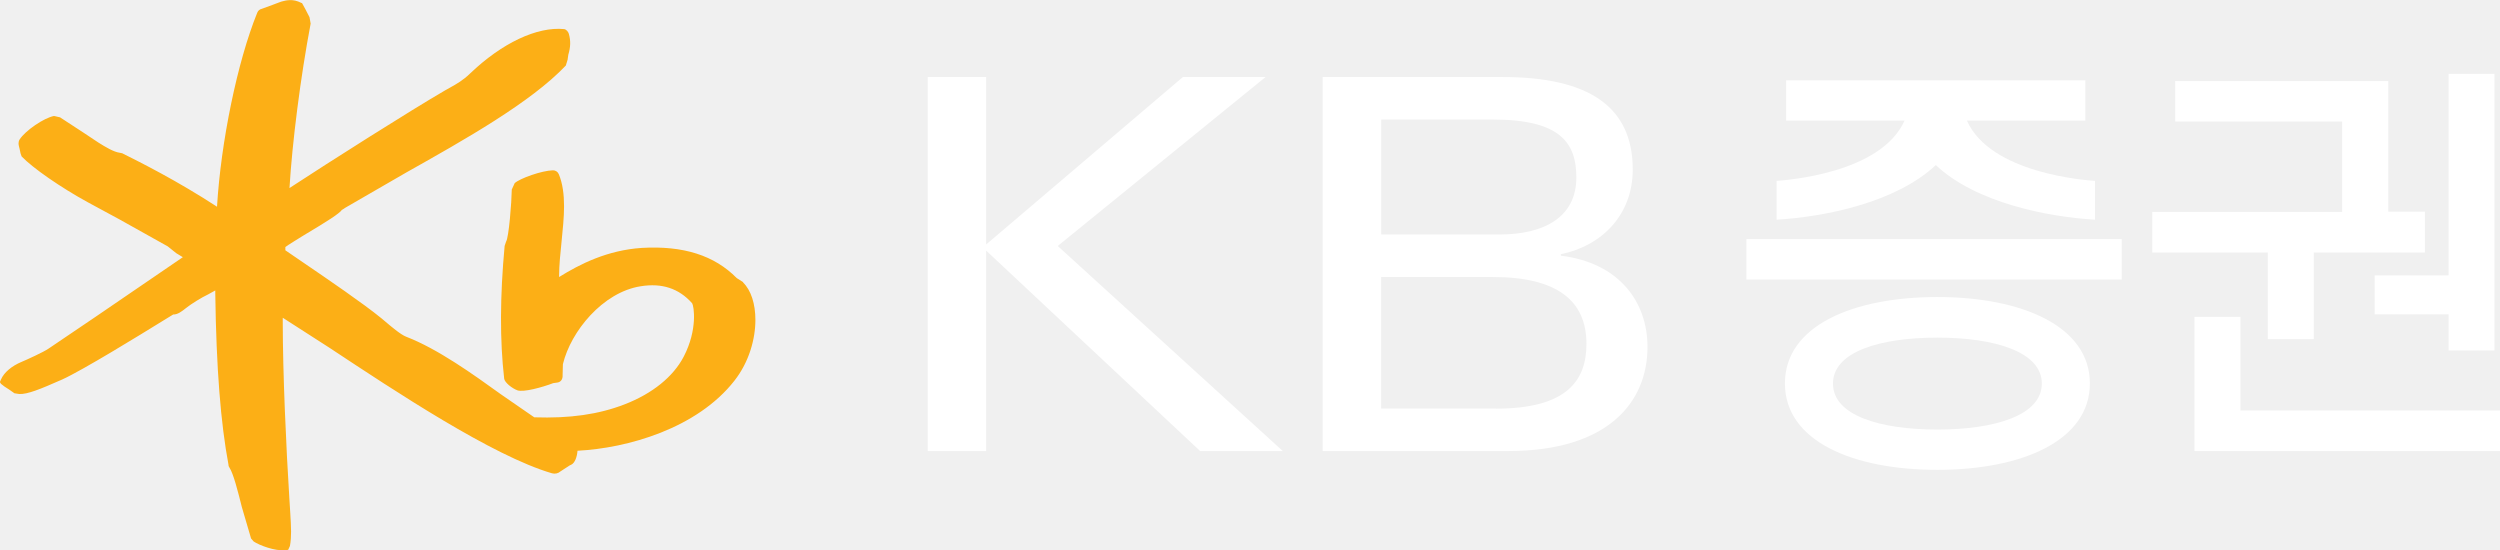
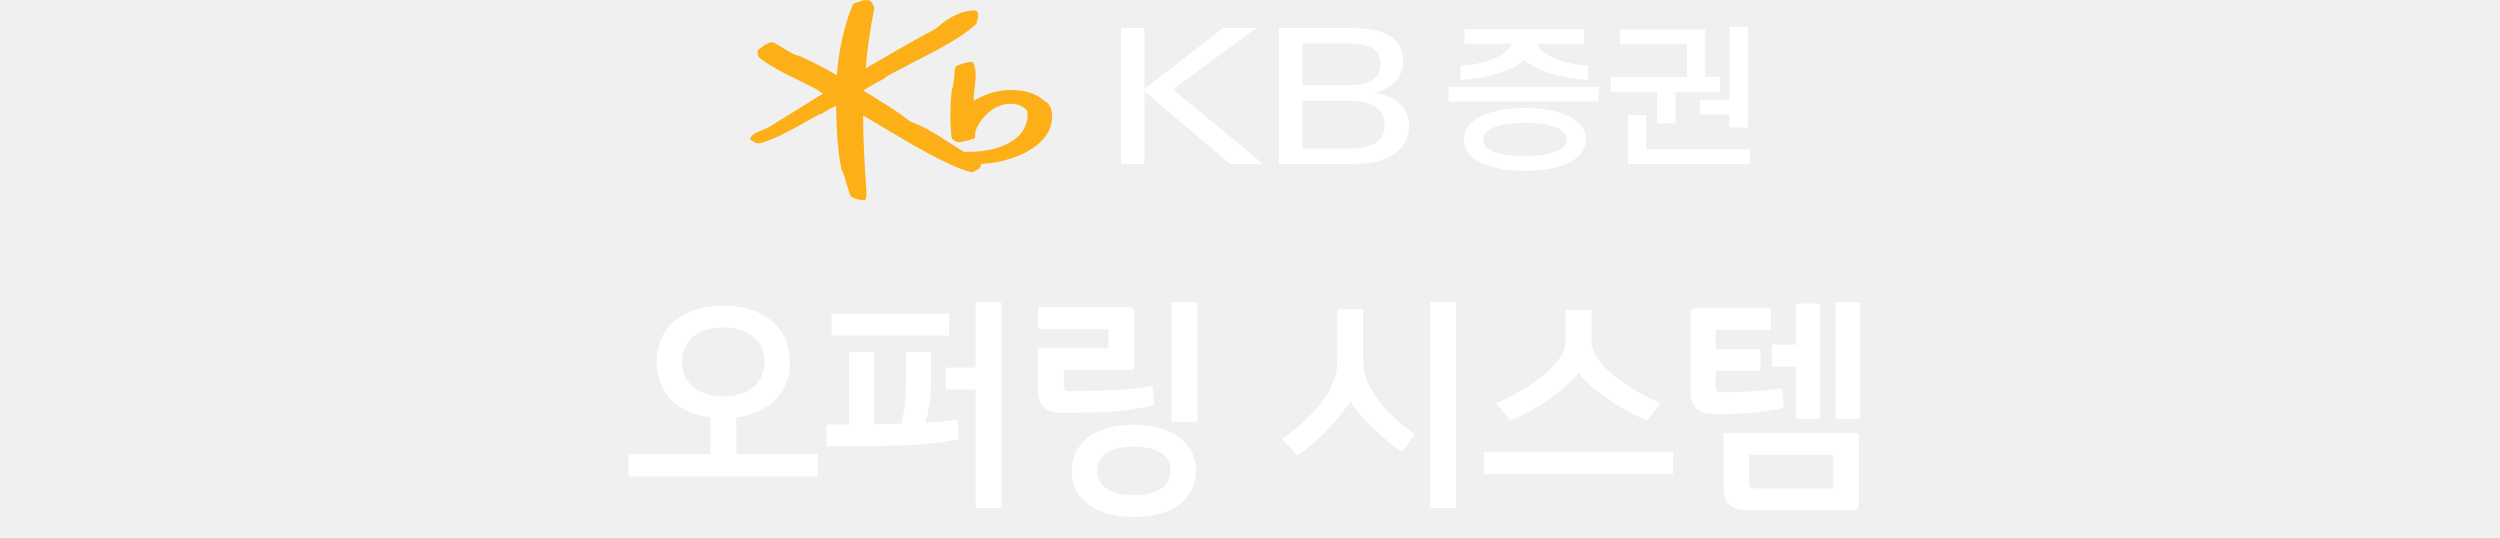
- <svg xmlns="http://www.w3.org/2000/svg" width="100" height="22" viewBox="0 0 100 22" fill="none">
-   <g clip-path="url(#clip0_315_9416)">
-     <path d="M29.731 11.29L29.468 11.122C28.574 10.215 27.335 9.821 25.676 9.916C24.297 10.006 23.199 10.561 22.364 11.081C22.364 11.069 22.364 11.057 22.364 11.045C22.364 10.603 22.416 10.125 22.463 9.66C22.51 9.188 22.562 8.704 22.562 8.251C22.562 7.797 22.51 7.343 22.352 6.967C22.311 6.872 22.224 6.812 22.118 6.812C21.669 6.824 20.798 7.134 20.588 7.325L20.471 7.582C20.465 8.084 20.354 9.499 20.243 9.666L20.185 9.839C19.998 11.857 19.992 13.624 20.167 15.146C20.185 15.296 20.471 15.528 20.693 15.612C20.932 15.701 21.692 15.493 22.13 15.325L22.294 15.302C22.434 15.284 22.516 15.164 22.504 15.003L22.516 14.567C22.831 13.254 24.11 11.69 25.624 11.451C26.477 11.313 27.154 11.534 27.686 12.131C27.756 12.239 27.914 13.182 27.347 14.269C26.926 15.075 26.085 15.749 24.987 16.173C23.941 16.579 22.79 16.74 21.371 16.693C21.312 16.651 20.038 15.773 20.038 15.773C18.917 14.967 17.515 13.958 16.247 13.469C16.025 13.385 15.628 13.045 15.388 12.842L15.26 12.734C14.529 12.137 13.139 11.188 12.017 10.424C12.017 10.424 11.515 10.078 11.415 10.012C11.415 9.97 11.415 9.881 11.415 9.881C11.445 9.845 12.146 9.415 12.146 9.415C13.127 8.83 13.583 8.537 13.682 8.388C13.665 8.412 13.811 8.31 13.811 8.31C13.817 8.31 16.247 6.902 16.247 6.902C18.584 5.588 21.236 4.096 22.633 2.621L22.703 2.394L22.732 2.191C22.825 1.875 22.831 1.636 22.755 1.355C22.732 1.278 22.662 1.182 22.568 1.164C21.482 1.057 20.079 1.719 18.8 2.943C18.514 3.218 18.268 3.355 18.011 3.499L17.819 3.606C16.411 4.424 13.238 6.436 11.579 7.522C11.69 5.696 12.017 3.104 12.426 0.943L12.38 0.687L12.21 0.358L12.082 0.125L12.046 0.113C11.713 -0.06 11.445 0.012 11.246 0.066L10.913 0.191L10.475 0.352C10.387 0.37 10.323 0.424 10.288 0.513C9.493 2.472 8.833 5.69 8.681 8.269C7.098 7.236 5.632 6.502 4.913 6.143L4.89 6.131L4.802 6.113C4.545 6.078 4.23 5.887 3.926 5.696C3.897 5.678 3.324 5.296 3.324 5.296L2.401 4.693L2.162 4.639C1.764 4.71 1.005 5.23 0.783 5.582C0.754 5.63 0.742 5.684 0.742 5.731C0.742 5.803 0.765 5.881 0.783 5.952L0.824 6.143L0.865 6.257C1.303 6.716 2.419 7.493 3.511 8.09L4.779 8.776L6.713 9.857L7.046 10.125L7.273 10.263C7.273 10.263 7.297 10.281 7.314 10.287C6.8 10.639 3.792 12.693 3.792 12.693L1.94 13.946C1.764 14.072 1.034 14.406 0.87 14.472C0.467 14.639 0.164 14.896 0.041 15.176L-0.006 15.284L0.041 15.355L0.181 15.463L0.374 15.588L0.578 15.731L0.771 15.761C1.098 15.773 1.577 15.582 2.483 15.182C3.312 14.806 5.562 13.421 6.52 12.83L6.929 12.579C7.098 12.591 7.285 12.448 7.449 12.316C7.642 12.161 8.062 11.899 8.319 11.779C8.325 11.779 8.471 11.695 8.611 11.618C8.611 11.66 8.611 11.731 8.611 11.731C8.652 14.74 8.827 16.925 9.143 18.609V18.639L9.178 18.704C9.336 18.943 9.517 19.654 9.675 20.287L10.043 21.54L10.148 21.66C10.358 21.803 10.995 22.054 11.421 22.006L11.527 21.994L11.597 21.839C11.632 21.654 11.643 21.469 11.643 21.266C11.643 21.039 11.626 20.782 11.608 20.472L11.579 20.018C11.445 17.922 11.31 14.89 11.31 12.872C11.31 12.818 11.31 12.764 11.31 12.71C11.661 12.937 13.186 13.916 13.186 13.916C15.786 15.636 19.706 18.239 22.077 18.931C22.2 18.967 22.329 18.937 22.422 18.854L22.79 18.615L22.855 18.585C22.989 18.519 23.082 18.287 23.1 18.03C25.098 17.928 27.884 17.14 29.38 15.224C29.959 14.484 30.216 13.57 30.216 12.794C30.216 12.155 30.04 11.606 29.725 11.302L29.731 11.29Z" fill="#FCAF16" />
-     <path d="M87.778 18.042V12.675H89.619V16.418H100V18.042H87.778Z" fill="white" />
-     <path d="M97.943 2.955V11.015H94.987V12.573H97.943V14.018H99.778V2.955H97.943Z" fill="white" />
-     <path d="M90.711 13.564V10.101H86.09V8.478H93.685V4.86H87.007V3.242H95.531V8.466H96.997V10.101H92.551V13.564H90.711Z" fill="white" />
-     <path d="M84.869 9.564H69.855V11.182H84.869V9.564Z" fill="white" />
-     <path d="M77.496 17.182C75.183 17.182 73.319 16.615 73.319 15.343C73.319 14.072 75.189 13.505 77.496 13.505C79.804 13.505 81.673 14.078 81.673 15.343C81.673 16.609 79.804 17.182 77.496 17.182ZM77.496 11.881C74.131 11.881 71.397 13.021 71.397 15.337C71.397 17.654 74.131 18.794 77.496 18.794C80.861 18.794 83.595 17.636 83.595 15.337C83.595 13.039 80.861 11.881 77.496 11.881Z" fill="white" />
-     <path d="M83.794 7.236C83.438 7.206 79.623 6.949 78.676 4.824H83.414V3.212H71.444V4.824H76.182C75.235 6.949 71.42 7.206 71.064 7.236V8.788C72.963 8.675 75.825 8.113 77.432 6.603C79.038 8.113 81.901 8.675 83.8 8.788V7.236H83.794Z" fill="white" />
-     <path d="M37.109 3.081H39.446V9.779L47.316 3.081H50.622L42.309 9.839L51.312 18.042H48.005L39.446 10.024V18.042H37.109V3.081Z" fill="white" />
-     <path d="M62.435 10.227V10.167C64.077 9.833 65.31 8.591 65.31 6.782C65.31 4.245 63.522 3.081 60.098 3.081H52.907V18.042H60.326C64.299 18.042 65.9 16.107 65.9 13.875C65.9 12.095 64.784 10.513 62.429 10.227H62.435ZM55.244 4.782H59.719C62.412 4.782 63.054 5.713 63.054 7.098C63.054 8.693 61.752 9.379 59.993 9.379H55.249V4.782H55.244ZM59.841 16.34H55.244V11.081H59.719C62.289 11.081 63.458 12.03 63.458 13.755C63.458 15.2 62.698 16.346 59.841 16.346V16.34Z" fill="white" />
+ <svg xmlns="http://www.w3.org/2000/svg" width="200" height="43" viewBox="0 0 200 43" fill="none">
+   <g clip-path="url(#clip0_394_39975)">
+     <path d="M83.784 8.211L83.574 8.089C82.859 7.429 81.868 7.142 80.541 7.212C79.438 7.277 78.559 7.681 77.891 8.059C77.891 8.05 77.891 8.041 77.891 8.033C77.891 7.711 77.933 7.364 77.97 7.025C78.008 6.682 78.05 6.33 78.05 6.001C78.05 5.671 78.008 5.341 77.882 5.067C77.849 4.998 77.779 4.954 77.695 4.954C77.335 4.963 76.638 5.189 76.47 5.328L76.377 5.514C76.372 5.879 76.283 6.908 76.194 7.03L76.148 7.155C75.998 8.623 75.993 9.908 76.134 11.015C76.148 11.124 76.377 11.293 76.554 11.354C76.746 11.419 77.353 11.267 77.704 11.146L77.835 11.128C77.947 11.115 78.013 11.028 78.003 10.911L78.013 10.594C78.265 9.639 79.288 8.501 80.499 8.328C81.181 8.228 81.723 8.389 82.149 8.823C82.205 8.901 82.331 9.587 81.878 10.377C81.541 10.963 80.868 11.454 79.99 11.762C79.153 12.057 78.232 12.175 77.096 12.14C77.05 12.11 76.031 11.471 76.031 11.471C75.133 10.885 74.012 10.151 72.998 9.795C72.82 9.735 72.502 9.487 72.311 9.339L72.208 9.261C71.624 8.827 70.511 8.137 69.614 7.581C69.614 7.581 69.212 7.329 69.132 7.281C69.132 7.251 69.132 7.186 69.132 7.186C69.156 7.16 69.717 6.847 69.717 6.847C70.502 6.422 70.866 6.209 70.946 6.1C70.932 6.118 71.049 6.044 71.049 6.044C71.053 6.044 72.998 5.019 72.998 5.019C74.867 4.064 76.989 2.979 78.106 1.906L78.162 1.741L78.185 1.593C78.26 1.363 78.265 1.19 78.204 0.986C78.185 0.929 78.129 0.86 78.055 0.847C77.185 0.768 76.064 1.25 75.04 2.141C74.811 2.34 74.615 2.44 74.409 2.544L74.255 2.622C73.128 3.217 70.591 4.681 69.263 5.471C69.352 4.142 69.614 2.258 69.941 0.686L69.904 0.499L69.768 0.26L69.665 0.091L69.637 0.082C69.371 -0.043 69.156 0.009 68.997 0.048L68.731 0.139L68.38 0.256C68.31 0.269 68.258 0.308 68.23 0.373C67.595 1.798 67.067 4.138 66.945 6.014C65.678 5.262 64.505 4.728 63.931 4.468L63.912 4.459L63.842 4.446C63.636 4.42 63.384 4.281 63.141 4.142C63.117 4.129 62.659 3.851 62.659 3.851L61.921 3.413L61.729 3.374C61.411 3.426 60.804 3.803 60.626 4.06C60.603 4.094 60.593 4.133 60.593 4.168C60.593 4.22 60.612 4.277 60.626 4.329L60.659 4.468L60.692 4.55C61.042 4.885 61.935 5.449 62.809 5.883L63.823 6.383L65.37 7.168L65.636 7.364L65.819 7.464C65.819 7.464 65.837 7.477 65.852 7.481C65.44 7.737 63.033 9.231 63.033 9.231L61.552 10.143C61.411 10.234 60.827 10.477 60.696 10.525C60.374 10.646 60.131 10.833 60.033 11.037L59.995 11.115L60.033 11.167L60.145 11.246L60.299 11.337L60.463 11.441L60.617 11.463C60.879 11.471 61.262 11.332 61.986 11.041C62.65 10.768 64.449 9.761 65.216 9.331L65.543 9.148C65.678 9.157 65.828 9.053 65.959 8.957C66.113 8.844 66.45 8.653 66.655 8.567C66.66 8.567 66.777 8.506 66.889 8.449C66.889 8.48 66.889 8.532 66.889 8.532C66.922 10.72 67.062 12.309 67.314 13.534V13.556L67.342 13.603C67.469 13.777 67.614 14.294 67.74 14.754L68.034 15.666L68.118 15.752C68.287 15.857 68.796 16.039 69.137 16.004L69.221 15.996L69.277 15.883C69.305 15.748 69.315 15.614 69.315 15.466C69.315 15.301 69.301 15.114 69.287 14.888L69.263 14.558C69.156 13.034 69.048 10.829 69.048 9.361C69.048 9.322 69.048 9.283 69.048 9.244C69.329 9.409 70.549 10.121 70.549 10.121C72.628 11.371 75.764 13.264 77.662 13.768C77.76 13.794 77.863 13.773 77.938 13.712L78.232 13.538L78.284 13.516C78.391 13.469 78.466 13.299 78.48 13.113C80.078 13.039 82.308 12.466 83.504 11.072C83.967 10.534 84.172 9.869 84.172 9.305C84.172 8.84 84.032 8.441 83.78 8.219L83.784 8.211Z" fill="#FCAF16" />
+     <path d="M130.223 13.121V9.218H131.695V11.94H140V13.121H130.223Z" fill="white" />
+     <path d="M138.355 2.149V8.011H135.99V9.144H138.355V10.195H139.822V2.149H138.355Z" fill="white" />
+     <path d="M132.569 9.865V7.347H128.872V6.166H134.948V3.534H129.606V2.358H136.425V6.157H137.598V7.347H134.041V9.865H132.569Z" fill="white" />
+     <path d="M127.895 6.956H115.884V8.132H127.895V6.956Z" fill="white" />
+     <path d="M121.997 12.496C120.146 12.496 118.655 12.084 118.655 11.159C118.655 10.234 120.151 9.821 121.997 9.821C123.843 9.821 125.339 10.238 125.339 11.159C125.339 12.079 123.843 12.496 121.997 12.496ZM121.997 8.64C119.305 8.64 117.117 9.47 117.117 11.154C117.117 12.839 119.305 13.668 121.997 13.668C124.689 13.668 126.876 12.826 126.876 11.154C126.876 9.483 124.689 8.64 121.997 8.64Z" fill="white" />
+     <path d="M127.035 5.262C126.75 5.241 123.698 5.054 122.941 3.508H126.731V2.336H117.155V3.508H120.945C120.188 5.054 117.136 5.241 116.851 5.262V6.391C118.37 6.309 120.66 5.901 121.945 4.802C123.231 5.901 125.521 6.309 127.04 6.391V5.262H127.035Z" fill="white" />
+     <path d="M89.687 2.24H91.557V7.112L97.852 2.24H100.498L93.847 7.156L101.049 13.121H98.404L91.557 7.29V13.121H89.687V2.24Z" fill="white" />
+     <path d="M109.948 7.438V7.394C111.261 7.151 112.247 6.248 112.247 4.932C112.247 3.087 110.817 2.24 108.079 2.24H102.325V13.121H108.261C111.439 13.121 112.72 11.715 112.72 10.091C112.72 8.797 111.827 7.646 109.943 7.438H109.948ZM104.195 3.478H107.775C109.929 3.478 110.443 4.155 110.443 5.163C110.443 6.322 109.401 6.821 107.994 6.821H104.199V3.478H104.195ZM107.873 11.884H104.195V8.059H107.775C109.831 8.059 110.766 8.749 110.766 10.004C110.766 11.055 110.158 11.888 107.873 11.888V11.884Z" fill="white" />
  </g>
+   <path d="M65.421 38.118H50.301V36.336H56.835V33.402C54.369 33.078 52.533 31.584 52.533 28.956C52.533 25.986 54.891 24.456 57.861 24.456C60.831 24.456 63.189 25.986 63.189 28.956C63.189 31.566 61.353 33.078 58.905 33.402V36.336H65.421V38.118ZM57.861 26.202C55.935 26.202 54.567 27.192 54.567 28.956C54.567 30.72 55.935 31.71 57.861 31.71C59.787 31.71 61.155 30.72 61.155 28.956C61.155 27.192 59.787 26.202 57.861 26.202ZM76.714 35.13C76.138 35.274 74.86 35.472 73.546 35.562C71.836 35.688 68.488 35.706 66.112 35.706V33.96H67.93V28.146H69.928V33.924C70.684 33.924 71.44 33.906 72.106 33.888C72.304 33.114 72.484 32.016 72.484 30.81V28.146H74.482V30.684C74.482 31.89 74.266 33.024 74.032 33.816C74.914 33.78 75.76 33.69 76.606 33.582L76.714 35.13ZM75.67 31.17V29.406H78.046V24.186H80.116V40.638H78.046V31.17H75.67ZM66.526 26.85V25.104H75.922V26.85H66.526ZM90.743 29.568H85.109V30.864C85.109 31.152 85.235 31.278 85.523 31.278C86.549 31.278 87.323 31.26 88.349 31.242C89.771 31.206 91.013 31.08 92.219 30.864L92.345 32.394C91.445 32.646 89.969 32.916 88.295 32.97C87.161 33.006 85.991 33.024 84.857 33.024C83.651 33.024 83.039 32.412 83.039 31.206V27.858H88.673V26.31H83.039V24.564H90.311C90.599 24.564 90.743 24.708 90.743 24.996V29.568ZM95.783 33.744H93.713V24.186H95.783V33.744ZM90.707 41.358C87.791 41.358 85.739 40.026 85.739 37.668C85.739 35.31 87.791 33.978 90.707 33.978C93.623 33.978 95.675 35.31 95.675 37.668C95.675 40.026 93.623 41.358 90.707 41.358ZM90.707 35.724C88.835 35.724 87.773 36.444 87.773 37.668C87.773 38.892 88.835 39.612 90.707 39.612C92.579 39.612 93.641 38.892 93.641 37.668C93.641 36.444 92.579 35.724 90.707 35.724ZM116.486 40.638H114.416V24.186H116.486V40.638ZM112.166 36.138C111.014 35.436 108.836 33.438 108.026 32.088C107.198 33.492 105.164 35.562 103.796 36.426L102.554 35.112C104.732 33.636 106.982 31.332 106.982 28.956V24.744H109.052V28.956C109.052 31.368 111.608 33.672 113.21 34.752L112.166 36.138ZM133.845 37.938H118.725V36.156H133.845V37.938ZM126.285 29.82C125.457 30.99 123.009 32.754 120.813 33.636L119.715 32.25C121.731 31.44 125.241 29.262 125.241 27.372V24.816H127.329V27.372C127.329 29.262 130.839 31.44 132.855 32.25L131.757 33.636C129.561 32.754 127.113 30.99 126.285 29.82ZM139.702 40.818C138.496 40.818 137.884 40.206 137.884 39V34.644H148.702V40.386C148.702 40.674 148.558 40.818 148.27 40.818H139.702ZM135.256 25.086C135.256 24.798 135.4 24.654 135.688 24.654H141.664V26.4H137.254V27.948H140.836V29.658H137.254V30.954C137.254 31.242 137.38 31.368 137.668 31.368C138.514 31.368 139 31.368 139.756 31.332C140.854 31.278 141.502 31.224 142.564 31.062L142.708 32.628C141.754 32.844 140.89 32.988 139.72 33.06C138.82 33.114 138.028 33.114 137.074 33.114C135.868 33.114 135.256 32.502 135.256 31.296V25.086ZM145.606 33.51H143.68V29.334H141.754V27.57H143.68V24.276H145.606V33.51ZM146.83 24.186H148.792V33.51H146.83V24.186ZM146.668 39.072V36.39H139.918V38.658C139.918 38.946 140.044 39.072 140.332 39.072H146.668Z" fill="white" />
  <defs>
-     <clipPath id="clip0_315_9416">
-       <rect width="100" height="22" fill="white" />
+     <clipPath id="clip0_394_39975">
+       <rect width="80" height="16" fill="white" transform="translate(60)" />
    </clipPath>
  </defs>
</svg>
